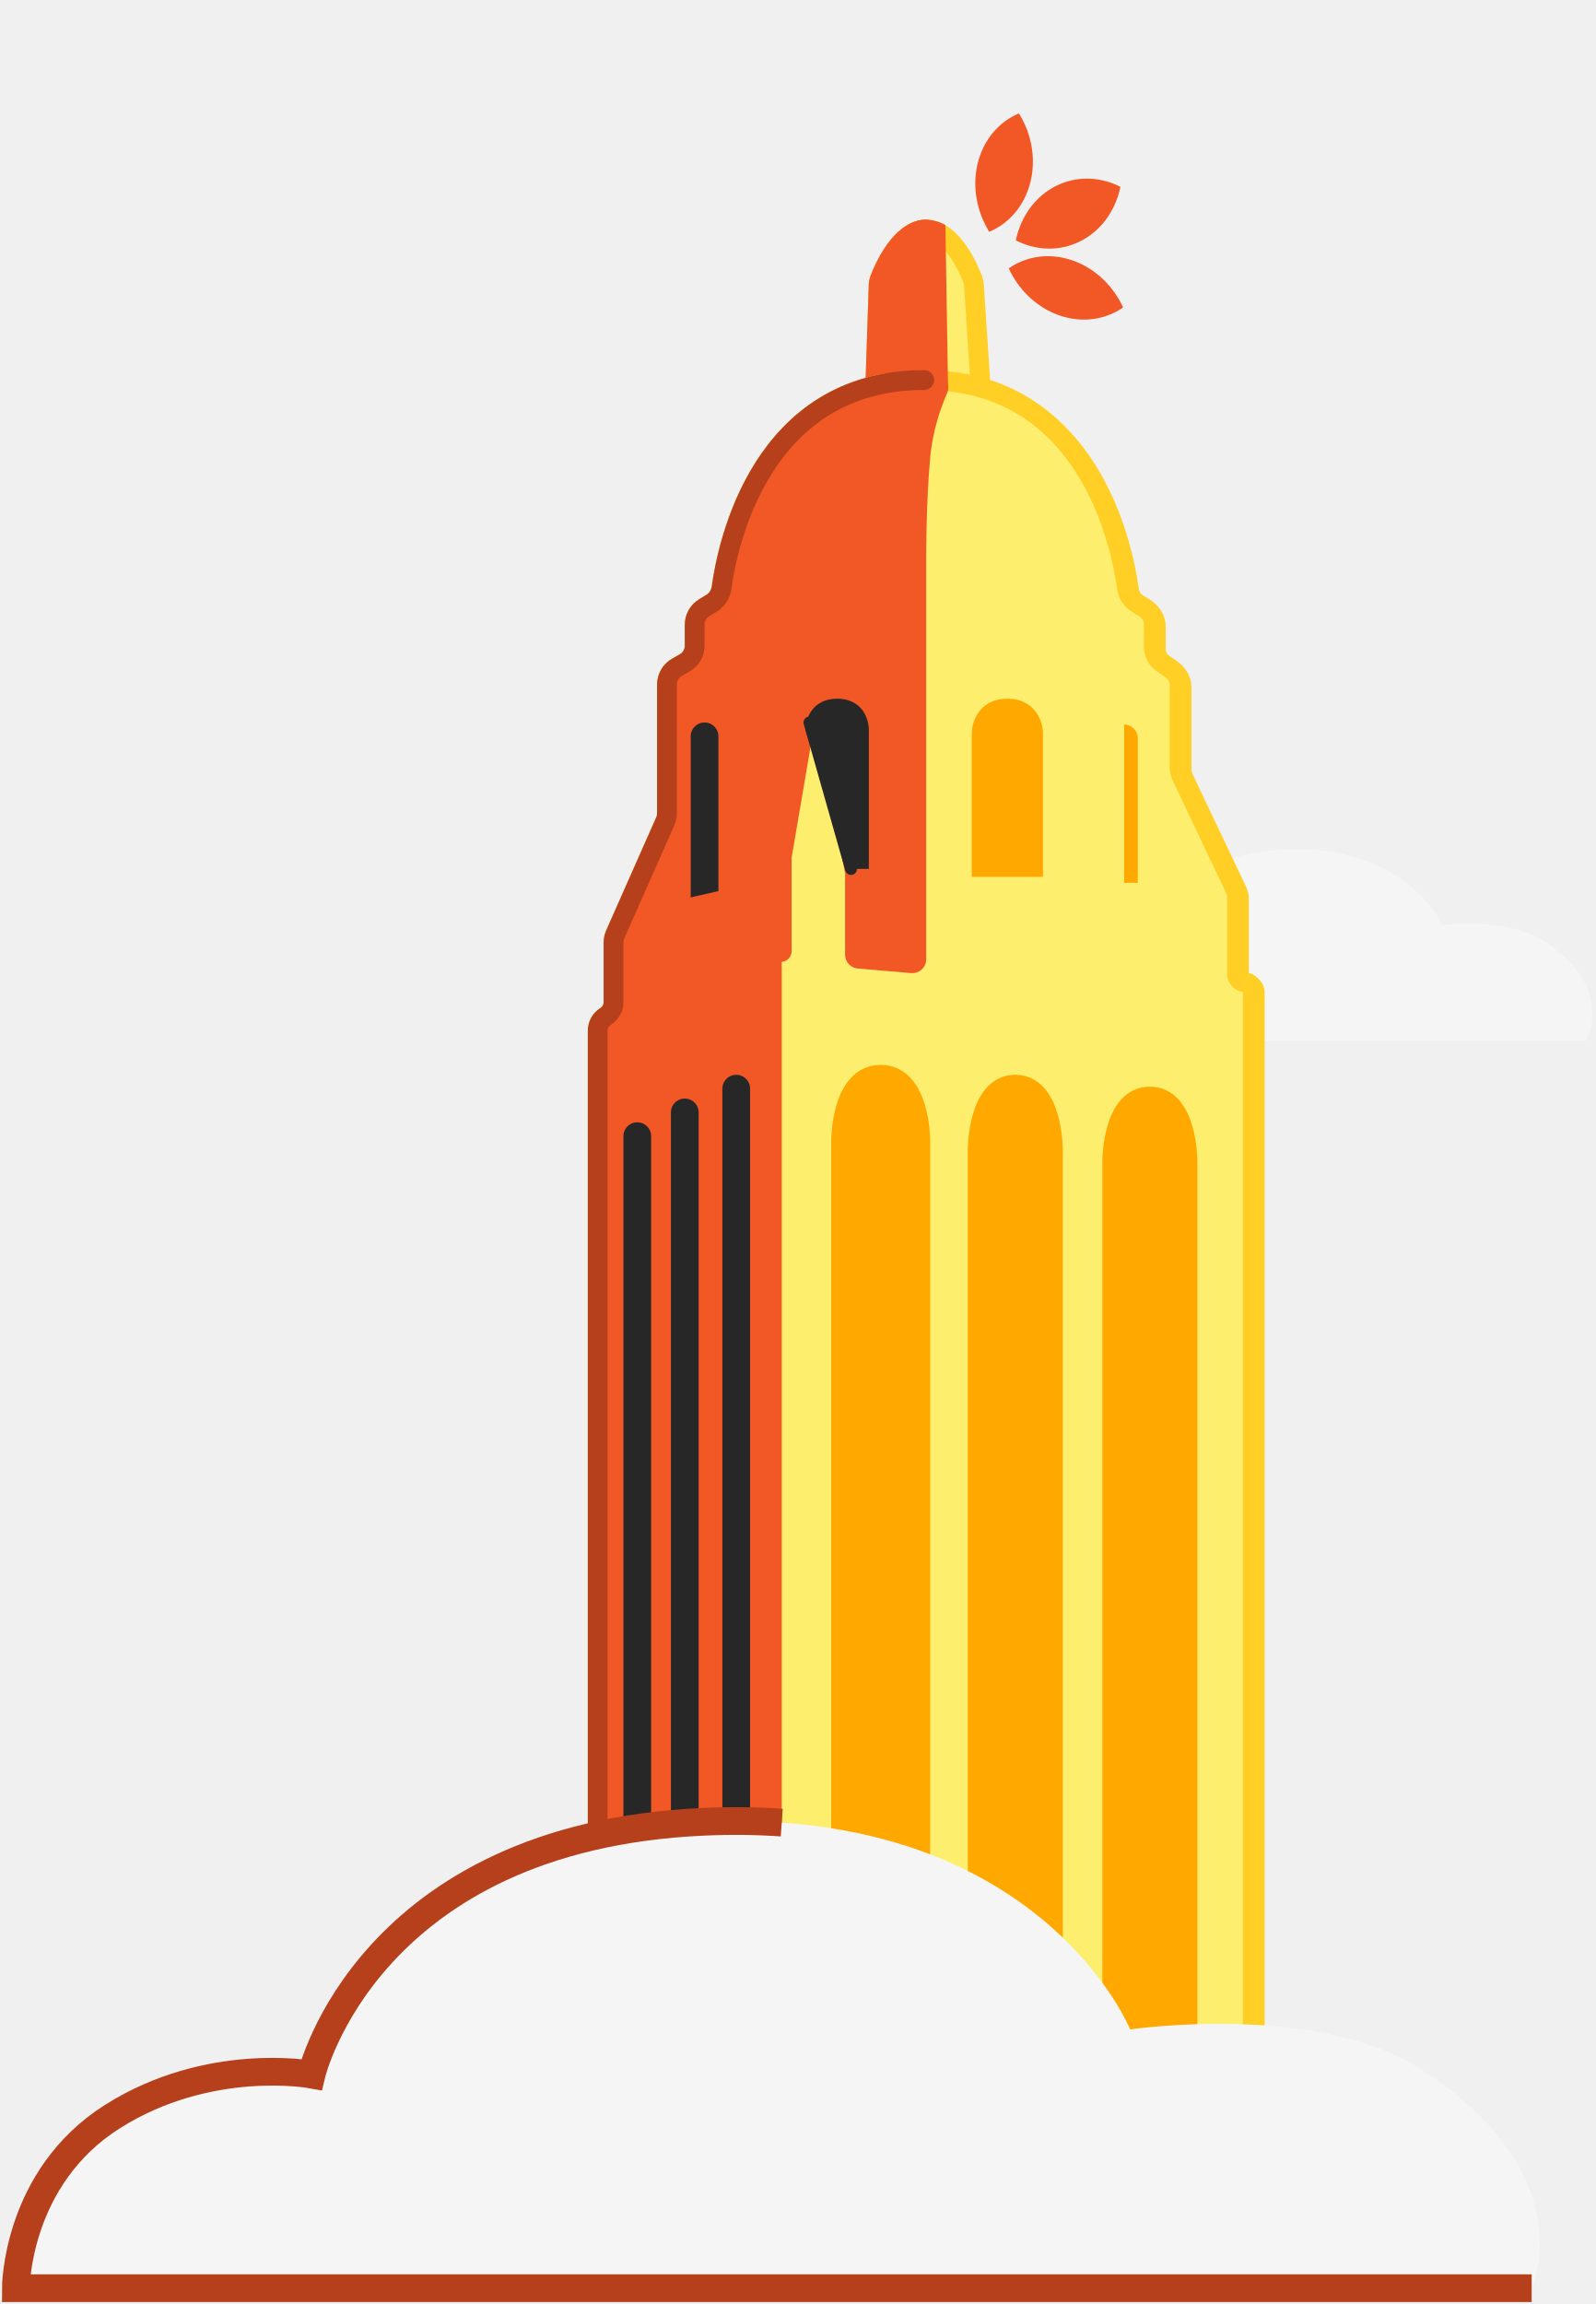
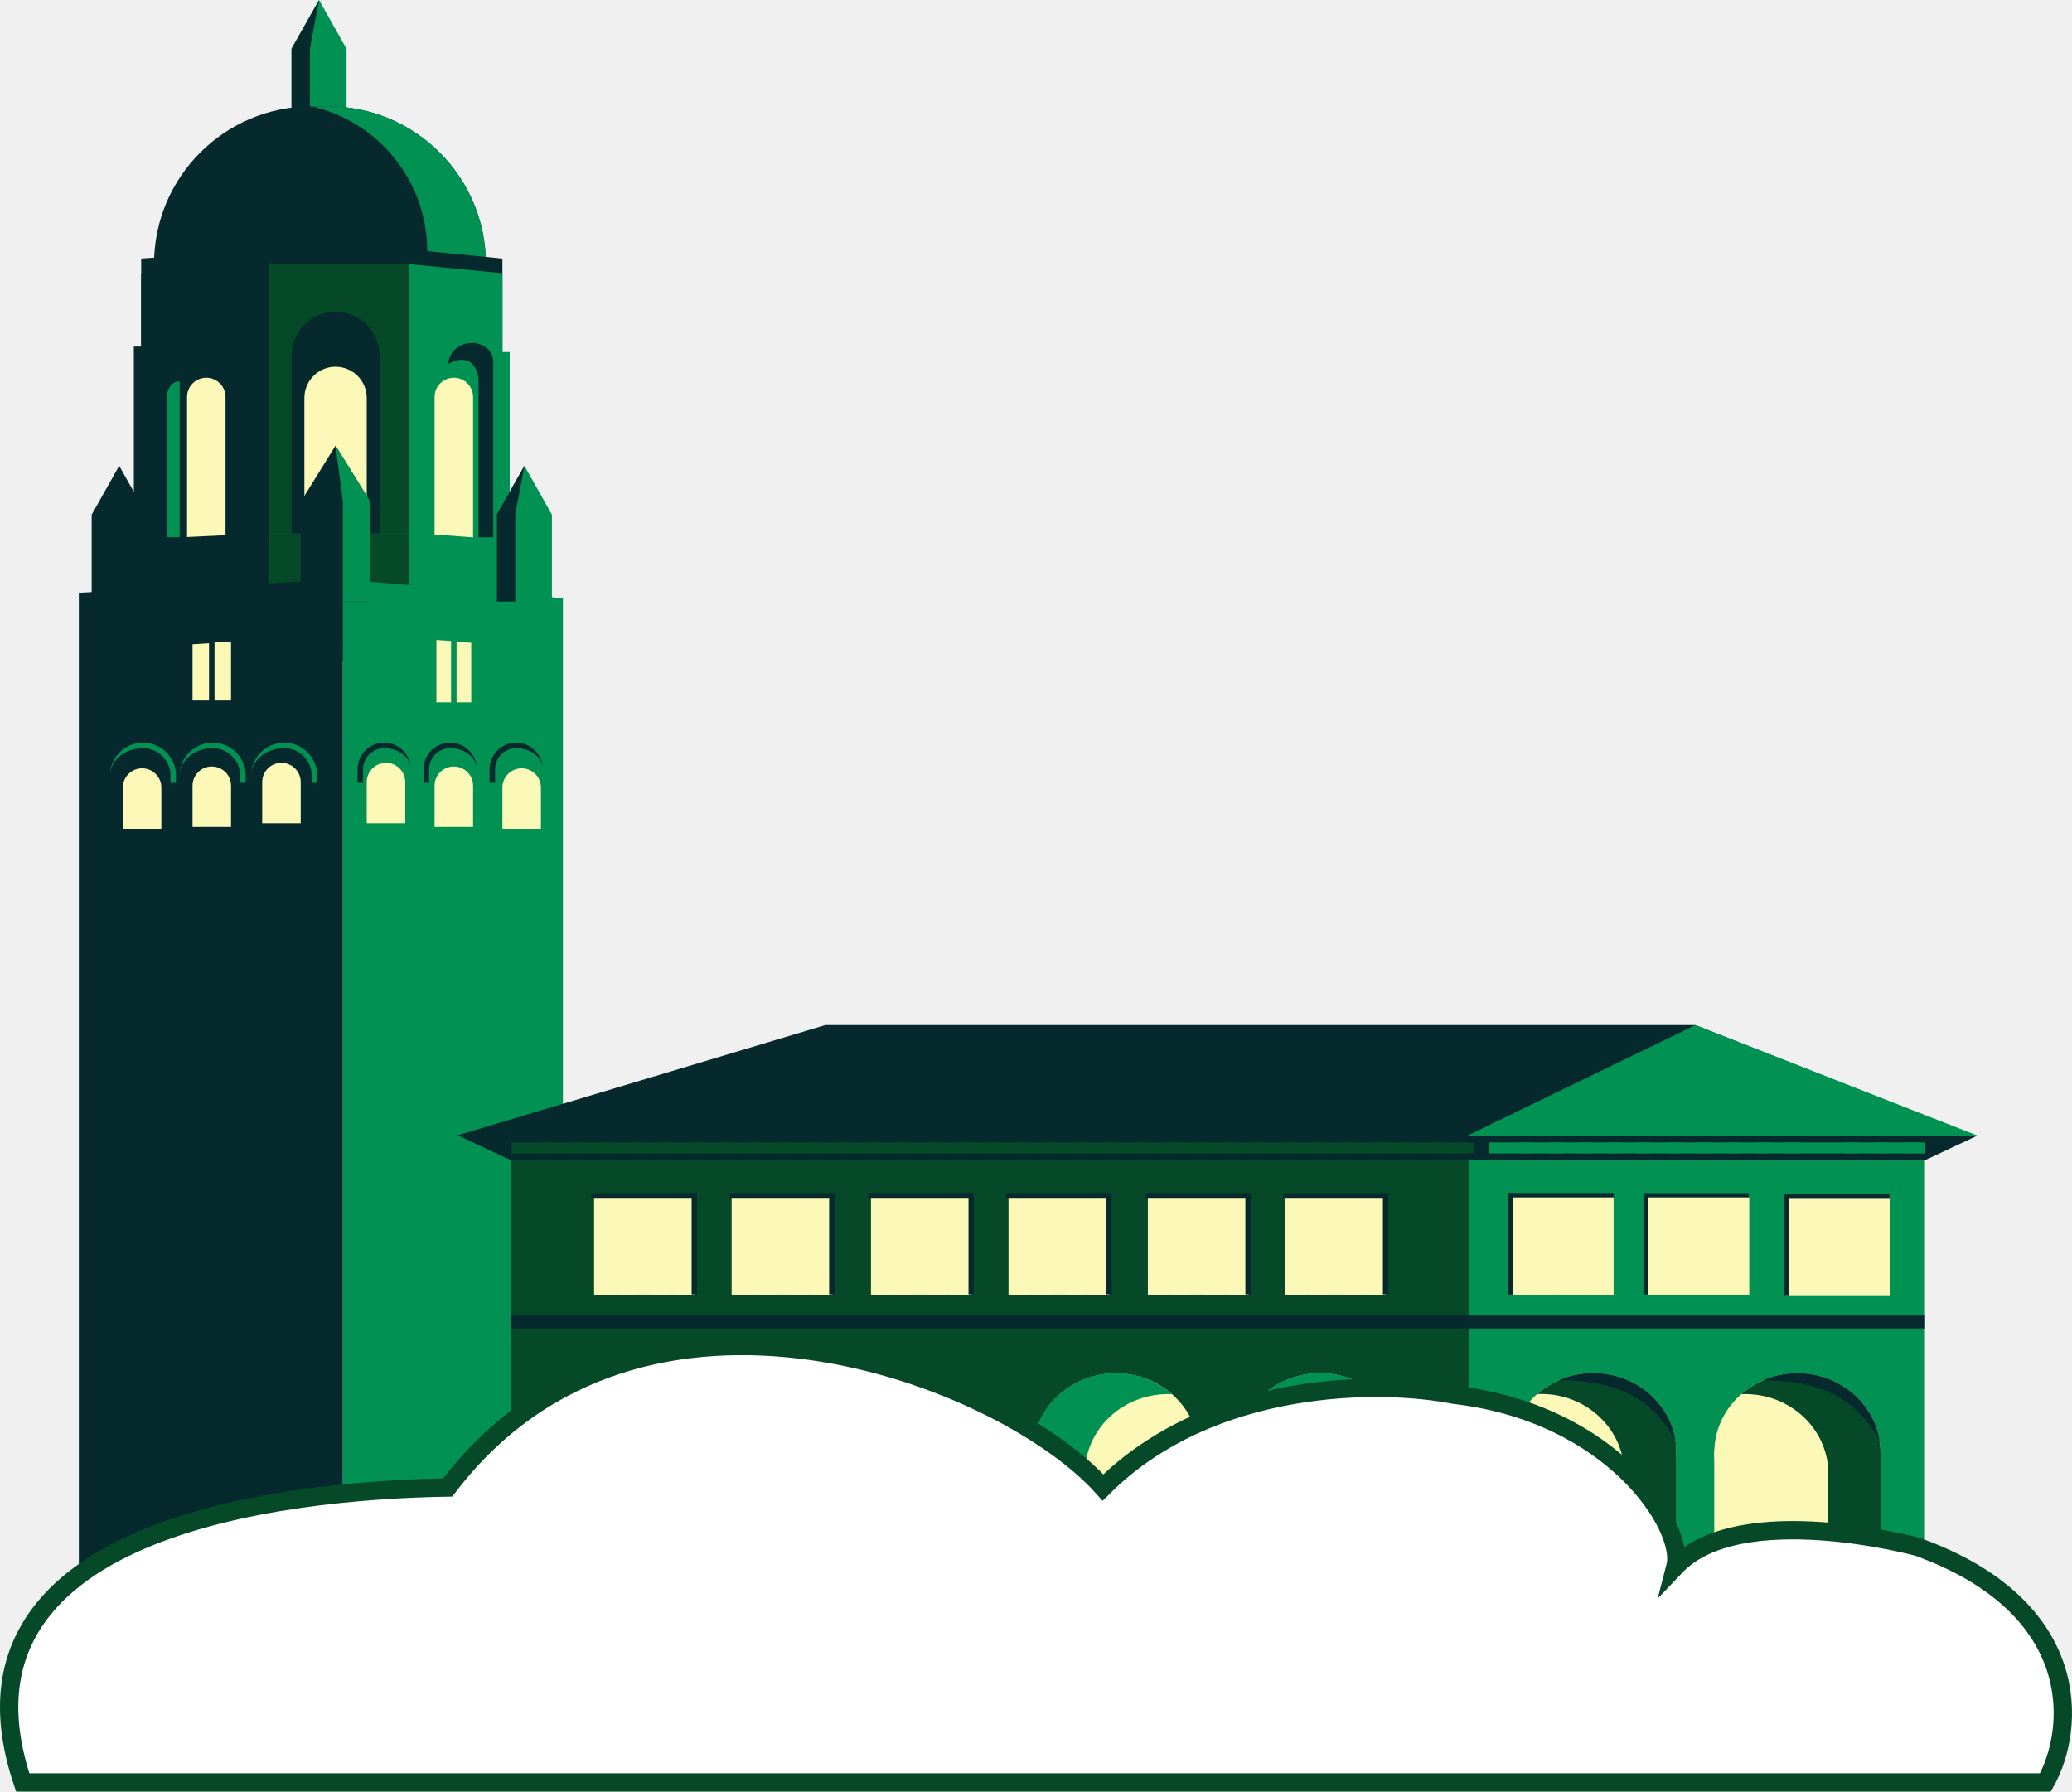
- <svg xmlns="http://www.w3.org/2000/svg" width="403" height="582" viewBox="0 0 403 582" fill="none">
-   <path d="M221.975 71.978L221.171 96.335C221.077 99.159 223.342 101.5 226.168 101.5H242.659C245.55 101.5 247.838 99.055 247.648 96.17L246.043 71.893C246.015 71.457 245.931 71.03 245.775 70.622C244.778 68.016 240.524 58 234 58C227.537 58 223.302 67.829 222.254 70.547C222.077 71.006 221.992 71.486 221.975 71.978Z" fill="#FDEE6E" stroke="#FFCF25" stroke-width="5" stroke-linecap="round" />
-   <path d="M324.751 217.068C294.574 218.465 289.545 240.539 289.545 240.539C289.545 240.539 280.324 238.776 271.662 244.451C263 250.126 263 260.378 263 260.378H399.077C399.077 260.378 403.827 249.76 389.018 239.98C379.691 233.821 363.032 236.348 363.032 236.348C363.032 236.348 354.929 215.671 324.751 217.068Z" fill="#F5F5F5" stroke="#F5F5F5" stroke-width="5" />
-   <path d="M234 96.5C192.652 96.5 184.266 138.175 182.787 148.971C182.569 150.564 181.689 151.999 180.319 152.842L178.38 154.036C176.901 154.946 176 156.558 176 158.294V163.598C176 165.393 175.039 167.049 173.481 167.94L171.519 169.06C169.961 169.951 169 171.607 169 173.402V205.943C169 206.64 168.854 207.329 168.572 207.967L155.928 236.533C155.646 237.171 155.5 237.86 155.5 238.557V253.642C155.5 255.109 154.744 256.472 153.5 257.25C152.256 258.028 151.5 259.391 151.5 260.858V533.745C151.5 536.784 154.189 539.12 157.199 538.695L193.531 533.566C193.843 533.522 194.158 533.508 194.473 533.523L311.756 539.244C314.61 539.383 317 537.107 317 534.25V250.74C317 249.615 316.123 248.685 315 248.618C313.877 248.552 313 247.622 313 246.497V227.128C313 226.385 312.835 225.652 312.516 224.981L298.984 196.519C298.665 195.848 298.5 195.115 298.5 194.372V173.62C298.5 171.979 297.695 170.443 296.346 169.509L294.154 167.991C292.805 167.057 292 165.521 292 163.88V158.294C292 156.558 291.099 154.946 289.62 154.036L287.681 152.842C286.311 151.999 285.431 150.564 285.213 148.971C283.734 138.175 275.348 96.5 234 96.5Z" fill="#E5E5E5" stroke="#FFCF25" stroke-width="5" stroke-linecap="round" />
-   <path d="M237 63V97.5L224.5 96.5L225 71.5C225 71.5 225 68.875 229.5 64C234 59.125 237 63 237 63Z" fill="#F25726" stroke="#F25726" stroke-width="3" />
-   <path d="M221 101.5L221.975 71.978C221.992 71.486 222.077 71.006 222.254 70.547C223.302 67.829 227.537 58 234 58" stroke="#F25726" stroke-width="5" stroke-linecap="round" />
-   <path d="M233.5 96C192.152 96 183.766 137.675 182.287 148.471C182.069 150.064 181.189 151.499 179.819 152.342L177.88 153.536C176.401 154.446 175.5 156.058 175.5 157.794V163.098C175.5 164.893 174.539 166.549 172.981 167.44L171.019 168.56C169.461 169.451 168.5 171.107 168.5 172.902V205.443C168.5 206.14 168.354 206.829 168.072 207.467L155.428 236.033C155.146 236.671 155 237.36 155 238.057V253.142C155 254.609 154.244 255.972 153 256.75C151.756 257.528 151 258.891 151 260.358V533.245C151 536.284 153.689 538.62 156.699 538.195L193.031 533.066C193.343 533.022 193.658 533.008 193.973 533.023L311.256 538.744C314.11 538.883 316.5 536.607 316.5 533.75V250.24C316.5 249.115 315.623 248.185 314.5 248.118C313.377 248.052 312.5 247.122 312.5 245.997V226.628C312.5 225.885 312.335 225.152 312.016 224.481L298.484 196.019C298.165 195.348 298 194.615 298 193.872V173.12C298 171.479 297.195 169.943 295.846 169.009L293.654 167.491C292.305 166.557 291.5 165.021 291.5 163.38V157.794C291.5 156.058 290.599 154.446 289.12 153.536L287.181 152.342C285.811 151.499 284.931 150.064 284.713 148.471C283.234 137.675 274.848 96 233.5 96Z" fill="#FDEE6E" stroke="#FFCF25" stroke-width="5" stroke-linecap="round" />
-   <path d="M216.829 243.157L230.329 244.314C231.497 244.414 232.5 243.493 232.5 242.321V139.5C232.5 139.5 232.5 126.5 233.5 115.5C234.176 108.06 236.454 101.992 237.857 98.844C238.394 97.641 237.744 96.223 236.437 96.059C230.152 95.27 213.5 94.955 200 110.5C185.207 127.535 182.908 145.591 182.56 149.991C182.51 150.629 182.189 151.215 181.663 151.579L176.862 154.904C176.322 155.277 176 155.892 176 156.548V165.339C176 166.057 175.615 166.72 174.992 167.076L170.008 169.924C169.385 170.28 169 170.943 169 171.661V207.071C169 207.354 168.94 207.633 168.824 207.891L155.676 237.108C155.56 237.367 155.5 237.646 155.5 237.929V254.891C155.5 255.581 155.145 256.222 154.56 256.587L152.44 257.912C151.855 258.278 151.5 258.919 151.5 259.608V484.813C151.5 486.288 153.042 487.255 154.37 486.613L194.87 467.046C195.561 466.712 196 466.013 196 465.245V242.75C196 242.06 196.56 241.5 197.25 241.5C197.94 241.5 198.5 240.94 198.5 240.25V216.669C198.5 216.557 198.51 216.444 198.528 216.333L204.122 183.516C204.497 181.316 207.648 181.29 208.059 183.484L214.966 220.317C214.989 220.439 215 220.562 215 220.686V241.164C215 242.202 215.795 243.068 216.829 243.157Z" fill="#F25726" stroke="#F25726" stroke-width="3" />
-   <path d="M218 218V184.222C218 184.222 218 178 211.5 178C205 178 205 184.222 205 184.222L216 218H218Z" fill="#272727" stroke="#272727" stroke-width="3" stroke-linecap="round" />
-   <path d="M237.357 57.771L238 97L225 96.25L225.494 71.264C225.494 71.264 225.494 63.268 228.954 59.27C232.414 55.273 237.357 57.771 237.357 57.771Z" fill="#F25726" stroke="#F25726" stroke-width="3" />
-   <path d="M233.5 96C192.152 96 183.766 137.675 182.287 148.471C182.069 150.064 181.189 151.499 179.819 152.342L177.88 153.536C176.401 154.446 175.5 156.058 175.5 157.794V163.098C175.5 164.893 174.539 166.549 172.981 167.44L171.019 168.56C169.461 169.451 168.5 171.107 168.5 172.902V205.443C168.5 206.14 168.354 206.829 168.072 207.467L155.428 236.033C155.146 236.671 155 237.36 155 238.057V253.142C155 254.609 154.244 255.972 153 256.75V256.75C151.756 257.528 151 258.891 151 260.358V539" stroke="#B5401B" stroke-width="5" stroke-linecap="round" />
-   <path d="M212.5 288V539H232.5V288C232.5 288 232.5 271.5 222.5 271.5C212.5 271.5 212.5 288 212.5 288Z" fill="#FFA800" stroke="#FFA800" stroke-width="5" stroke-linecap="round" />
-   <path d="M248 185.222V219H261V185.222C261 185.222 261 179 254.5 179C248 179 248 185.222 248 185.222Z" fill="#FFA800" stroke="#FFA800" stroke-width="5" stroke-linecap="round" />
-   <path d="M204.5 182.5L215 219.5" stroke="#272727" stroke-width="3" stroke-linecap="round" />
-   <path d="M247 290.407V540H266V290.407C266 290.407 266 274 256.5 274C247 274 247 290.407 247 290.407Z" fill="#FFA800" stroke="#FFA800" stroke-width="5" stroke-linecap="round" />
-   <path d="M281 293.222V540H300V293.222C300 293.222 300 277 290.5 277C281 277 281 293.222 281 293.222Z" fill="#FFA800" stroke="#FFA800" stroke-width="5" stroke-linecap="round" />
-   <path d="M186 275V539" stroke="#272727" stroke-width="7" stroke-linecap="round" />
-   <path d="M173 281V540" stroke="#272727" stroke-width="7" stroke-linecap="round" />
-   <path d="M161 287V540" stroke="#272727" stroke-width="7" stroke-linecap="round" />
-   <path d="M177.786 460.184C92.859 463.985 78.704 524.033 78.704 524.033C78.704 524.033 52.754 519.236 28.377 534.674C4 550.112 4 578 4 578H386.958C386.958 578 400.326 549.116 358.649 522.513C332.402 505.758 285.518 512.631 285.518 512.631C285.518 512.631 262.713 456.384 177.786 460.184Z" fill="#F5F5F5" />
-   <path d="M386.958 578H4C4 578 4 550.112 28.377 534.674C52.754 519.236 78.704 524.033 78.704 524.033C78.704 524.033 92.859 463.985 177.786 460.184C184.77 459.872 191.334 459.965 197.5 460.4" stroke="#B5401B" stroke-width="7" />
-   <mask id="mask0_714_326" style="mask-type:alpha" maskUnits="userSpaceOnUse" x="244" y="19" width="40" height="44">
-     <ellipse rx="20.925" ry="20.243" transform="matrix(0.313132 -0.94971 -0.910702 -0.413064 263.987 41.234)" fill="#C4C4C4" />
-   </mask>
-   <g mask="url(#mask0_714_326)">
-     <ellipse rx="20.925" ry="20.243" transform="matrix(0.313132 -0.94971 -0.910702 -0.413064 275.711 66.6855)" fill="#F25726" />
-   </g>
-   <mask id="mask1_714_326" style="mask-type:alpha" maskUnits="userSpaceOnUse" x="252" y="39" width="40" height="42">
-     <ellipse rx="19.046" ry="21.213" transform="matrix(0.889249 -0.457424 -0.453635 -0.891187 272.192 59.9153)" fill="#C4C4C4" />
-   </mask>
-   <g mask="url(#mask1_714_326)">
-     <ellipse rx="19.046" ry="21.213" transform="matrix(0.889188 -0.457544 -0.453539 -0.891237 266.399 85.5371)" fill="#F25726" />
-   </g>
-   <mask id="mask2_714_326" style="mask-type:alpha" maskUnits="userSpaceOnUse" x="221" y="18" width="40" height="42">
-     <ellipse rx="21.214" ry="19.045" transform="matrix(-0.434696 -0.900577 -0.900822 0.434189 241.467 39.1017)" fill="#C4C4C4" />
-   </mask>
-   <g mask="url(#mask2_714_326)">
-     <ellipse rx="21.214" ry="19.045" transform="matrix(-0.434696 -0.900577 -0.900822 0.434189 265.878 48.0909)" fill="#F25726" />
-   </g>
-   <mask id="mask3_714_326" style="mask-type:alpha" maskUnits="userSpaceOnUse" x="163" y="179" width="29" height="48">
-     <rect x="163.282" y="183.036" width="18.172" height="45.046" transform="rotate(-12.8339 163.282 183.036)" fill="#C4C4C4" />
-   </mask>
-   <g mask="url(#mask3_714_326)">
-     <path d="M178 186L178 233" stroke="#272727" stroke-width="7" stroke-linecap="round" />
-   </g>
-   <mask id="mask4_714_326" style="mask-type:alpha" maskUnits="userSpaceOnUse" x="284" y="181" width="6" height="42">
-     <rect x="284" y="181" width="6" height="42" fill="#C4C4C4" />
-   </mask>
-   <g mask="url(#mask4_714_326)">
-     <path d="M283.942 186.5L283.942 233.544" stroke="#FFA800" stroke-width="7" stroke-linecap="round" />
-   </g>
+ <svg xmlns="http://www.w3.org/2000/svg" width="1130" height="977" viewBox="0 0 1130 977" fill="none">
+   <path d="M159 26.68L174 0L189 26.68V74H159V26.68Z" fill="#019153" />
+   <path d="M159 26.5V74H169V26.5L174 0L159 26.5Z" fill="#06292E" />
+   <path d="M84 144C84 96.504 122.504 58 170 58H179C226.496 58 265 96.504 265 144H84Z" fill="#06292E" />
+   <path fill-rule="evenodd" clip-rule="evenodd" d="M83.983 142C83.968 142.665 83.96 143.332 83.96 144H264.96C264.96 96.504 226.456 58 178.96 58H169.968C206.056 66.174 233 98.44 233 137V142H83.983Z" fill="#019153" />
+   <path d="M77 149L147 144V341H77V149Z" fill="#06292E" />
+   <path d="M77 141L147 136V333H77V141Z" fill="#06292E" />
+   <path d="M274 141L223 136V333H274V141Z" fill="#06292E" />
+   <rect x="147" y="136" width="76" height="197" fill="#06292E" />
+   <path d="M274 149L223 144V341H274V149Z" fill="#019153" />
+   <rect x="147" y="144" width="76" height="197" fill="#064928" />
+   <path d="M159 194C159 180.745 169.745 170 183 170C196.255 170 207 180.745 207 194V360H159V194Z" fill="#06292E" />
+   <path d="M98 191.5C98 183.492 104.492 177 112.5 177C120.508 177 127 183.492 127 191.5V360H98V191.5Z" fill="#06292E" />
+   <path d="M166 217C166 207.611 173.611 200 183 200C192.389 200 200 207.611 200 217V320H166V217Z" fill="#FCF8B8" />
+   <path d="M102 216.5C102 210.701 106.701 206 112.5 206C118.299 206 123 210.701 123 216.5V321H102V216.5Z" fill="#FCF8B8" />
+   <path d="M258 216.5C258 210.701 253.299 206 247.5 206C241.701 206 237 210.701 237 216.5V321H258V216.5Z" fill="#FCF8B8" />
+   <rect x="147" y="291" width="76" height="59" fill="#019153" />
+   <rect x="147" y="291" width="76" height="59" fill="#064928" />
+   <path d="M43 323.215L187 316V966H43V323.215Z" fill="#06292E" />
+   <path d="M70 294.366L141 291V327H70V294.366Z" fill="#06292E" />
+   <path d="M117 350.355L126 350V382H117V350.355Z" fill="#FCF8B8" />
+   <path d="M105 351.344L114 350.753V382H105V351.344Z" fill="#FCF8B8" />
+   <path d="M105 428.5C105 422.701 109.701 418 115.5 418C121.299 418 126 422.701 126 428.5V451H105V428.5Z" fill="#FCF8B8" />
+   <path d="M187 316L307 326.216V966H187V316Z" fill="#019153" />
+   <path d="M238 349L246 349.534V383H238V349Z" fill="#FCF8B8" />
+   <path d="M249 350L257 350.519V383H249V350Z" fill="#FCF8B8" />
+   <path d="M50 280.68L65 254L80 280.68V328H50V280.68Z" fill="#06292E" />
+   <path d="M271 280.68L286 254L301 280.68V328H271V280.68Z" fill="#019153" />
+   <path d="M164 273.646L183 243L202 273.646V328H164V273.646Z" fill="#06292E" />
+   <path d="M187 273.663V328H202V273.663L183 243L187 273.663Z" fill="#019153" />
+   <rect x="73" y="189" width="8" height="102" fill="#06292E" />
+   <rect x="270" y="192" width="8" height="102" fill="#019153" />
+   <path d="M231 291L270 294V338H231V291Z" fill="#019153" />
+   <path d="M98 208.074V293H91V215.612C91.875 209.581 95.667 207.571 98 208.074Z" fill="#019153" />
+   <path d="M269 196.492C268 188.972 261 187 258 187C247.5 187 244.5 195 244.5 198.5C249 195.5 254.237 195.803 256.5 197.5C258.5 199 260.2 201.6 261 206V293H269V196.492Z" fill="#06292E" />
+   <mask id="path-35-inside-1_383_952" fill="white">
+     <path d="M60 423C60 413.059 68.059 405 78 405C87.941 405 96 413.059 96 423V427H60V423Z" />
+   </mask>
+   <path d="M60 421.5C60 410.73 68.73 402 79.5 402C90.27 402 99 410.73 99 421.5L93 423C93 414.716 86.284 408 78 408C68.059 408 60 414.716 60 423V421.5ZM96 427H60H96ZM60 427V405V427ZM79.5 402C90.27 402 99 410.73 99 421.5V427H93V423C93 414.716 86.284 408 78 408L79.5 402Z" fill="#019153" mask="url(#path-35-inside-1_383_952)" />
+   <mask id="path-37-inside-2_383_952" fill="white">
+     <path d="M224 419.5C224 411.492 217.508 405 209.5 405C201.492 405 195 411.492 195 419.5V427H224V419.5Z" />
+   </mask>
+   <path d="M224 418C224 409.163 216.837 402 208 402C199.163 402 192 409.163 192 418L198 419.5C198 413.149 203.149 408 209.5 408C217.508 408 224 413.149 224 419.5V418ZM195 427H224H195ZM224 427V405V427ZM208 402C199.163 402 192 409.163 192 418V427H198V419.5C198 413.149 203.149 408 209.5 408L208 402Z" fill="#06292E" mask="url(#path-37-inside-2_383_952)" />
+   <mask id="path-39-inside-3_383_952" fill="white">
+     <path d="M260 419.5C260 411.492 253.508 405 245.5 405C237.492 405 231 411.492 231 419.5V427H260V419.5Z" />
+   </mask>
+   <path d="M260 418C260 409.163 252.837 402 244 402C235.163 402 228 409.163 228 418L234 419.5C234 413.149 239.149 408 245.5 408C253.508 408 260 413.149 260 419.5V418ZM231 427H260H231ZM260 427V405V427ZM244 402C235.163 402 228 409.163 228 418V427H234V419.5C234 413.149 239.149 408 245.5 408L244 402Z" fill="#06292E" mask="url(#path-39-inside-3_383_952)" />
+   <mask id="path-41-inside-4_383_952" fill="white">
+     <path d="M296 419.5C296 411.492 289.508 405 281.5 405C273.492 405 267 411.492 267 419.5V427H296V419.5Z" />
+   </mask>
+   <path d="M296 418C296 409.163 288.837 402 280 402C271.163 402 264 409.163 264 418L270 419.5C270 413.149 275.149 408 281.5 408C289.508 408 296 413.149 296 419.5V418ZM267 427H296H267ZM296 427V405V427ZM280 402C271.163 402 264 409.163 264 418V427H270V419.5C270 413.149 275.149 408 281.5 408L280 402Z" fill="#06292E" mask="url(#path-41-inside-4_383_952)" />
+   <mask id="path-43-inside-5_383_952" fill="white">
+     <path d="M98 423C98 413.059 106.059 405 116 405C125.941 405 134 413.059 134 423V427H98V423Z" />
+   </mask>
+   <path d="M98 421.5C98 410.73 106.73 402 117.5 402C128.27 402 137 410.73 137 421.5L131 423C131 414.716 124.284 408 116 408C106.059 408 98 414.716 98 423V421.5ZM134 427H98H134ZM98 427V405V427ZM117.5 402C128.27 402 137 410.73 137 421.5V427H131V423C131 414.716 124.284 408 116 408L117.5 402Z" fill="#019153" mask="url(#path-43-inside-5_383_952)" />
+   <mask id="path-45-inside-6_383_952" fill="white">
+     <path d="M137 423C137 413.059 145.059 405 155 405C164.941 405 173 413.059 173 423V427H137V423Z" />
+   </mask>
+   <path d="M137 421.5C137 410.73 145.73 402 156.5 402C167.27 402 176 410.73 176 421.5L170 423C170 414.716 163.284 408 155 408C145.059 408 137 414.716 137 423V421.5ZM173 427H137H173ZM137 427V405V427ZM156.5 402C167.27 402 176 410.73 176 421.5V427H170V423C170 414.716 163.284 408 155 408L156.5 402Z" fill="#019153" mask="url(#path-45-inside-6_383_952)" />
+   <path d="M271 280.5V328H281V280.5L286 254L271 280.5Z" fill="#06292E" />
+   <rect x="801.125" y="632.708" width="248.681" height="220.067" fill="#019153" />
+   <rect x="973.737" y="651" width="56.72" height="2.566" fill="#06292E" />
+   <rect x="973" y="651" width="2.947" height="55.177" fill="#06292E" />
+   <rect x="975.712" y="653.327" width="55" height="53" fill="#FCF8B8" />
+   <rect x="278.626" y="632.708" width="522.499" height="220.067" fill="#064928" />
+   <rect x="825.618" y="667.996" width="9.576" height="37.854" fill="#FCF8B8" />
+   <rect x="825.618" y="653.239" width="9.576" height="8.982" fill="#FCF8B8" />
+   <rect x="837.404" y="653.239" width="9.576" height="8.982" fill="#FCF8B8" />
+   <rect x="837.404" y="667.996" width="9.576" height="37.854" fill="#FCF8B8" />
+   <rect x="855.82" y="667.996" width="9.576" height="37.854" fill="#FCF8B8" />
+   <rect x="855.82" y="653.239" width="9.576" height="8.982" fill="#FCF8B8" />
+   <rect x="867.606" y="653.239" width="9.576" height="8.982" fill="#FCF8B8" />
+   <rect x="867.606" y="667.996" width="9.576" height="37.854" fill="#FCF8B8" />
+   <rect x="823.408" y="650.673" width="56.72" height="2.566" fill="#06292E" />
+   <rect x="822.671" y="650.673" width="2.947" height="55.177" fill="#06292E" />
+   <rect x="823.025" y="650.673" width="56.72" height="2.566" fill="#06292E" />
+   <rect x="822.288" y="650.673" width="2.947" height="55.177" fill="#06292E" />
+   <rect x="825" y="653" width="55" height="53" fill="#FCF8B8" />
+   <rect x="897.025" y="650.673" width="56.72" height="2.566" fill="#06292E" />
+   <rect x="896.288" y="650.673" width="2.947" height="55.177" fill="#06292E" />
+   <rect x="899" y="653" width="55" height="53" fill="#FCF8B8" />
+   <rect width="9.576" height="37.854" transform="matrix(-1 0 0 1 754.188 667.996)" fill="#FCF8B8" />
+   <rect width="9.576" height="8.982" transform="matrix(-1 0 0 1 754.188 653.239)" fill="#FCF8B8" />
+   <rect width="9.576" height="8.982" transform="matrix(-1 0 0 1 742.402 653.239)" fill="#FCF8B8" />
+   <rect width="9.576" height="37.854" transform="matrix(-1 0 0 1 742.402 667.996)" fill="#FCF8B8" />
+   <rect width="9.576" height="37.854" transform="matrix(-1 0 0 1 723.987 667.996)" fill="#FCF8B8" />
+   <rect width="9.576" height="8.982" transform="matrix(-1 0 0 1 723.987 653.239)" fill="#FCF8B8" />
+   <rect width="9.576" height="8.982" transform="matrix(-1 0 0 1 712.201 653.239)" fill="#FCF8B8" />
+   <rect width="9.576" height="37.854" transform="matrix(-1 0 0 1 712.201 667.996)" fill="#FCF8B8" />
+   <rect x="701" y="653" width="55" height="53" fill="#FCF8B8" />
+   <rect width="56.72" height="2.566" transform="matrix(-1 0 0 1 756.398 650.673)" fill="#06292E" />
+   <rect width="2.947" height="55.177" transform="matrix(-1 0 0 1 757.135 650.673)" fill="#06292E" />
+   <rect width="9.576" height="37.854" transform="matrix(-1 0 0 1 678.776 667.996)" fill="#FCF8B8" />
+   <rect width="9.576" height="8.982" transform="matrix(-1 0 0 1 678.776 653.239)" fill="#FCF8B8" />
+   <rect width="9.576" height="8.982" transform="matrix(-1 0 0 1 666.99 653.239)" fill="#FCF8B8" />
+   <rect width="9.576" height="37.854" transform="matrix(-1 0 0 1 666.99 667.996)" fill="#FCF8B8" />
+   <rect width="9.576" height="37.854" transform="matrix(-1 0 0 1 648.574 667.996)" fill="#FCF8B8" />
+   <rect width="9.576" height="8.982" transform="matrix(-1 0 0 1 648.574 653.239)" fill="#FCF8B8" />
+   <rect width="9.576" height="8.982" transform="matrix(-1 0 0 1 636.788 653.239)" fill="#FCF8B8" />
+   <rect width="9.576" height="37.854" transform="matrix(-1 0 0 1 636.788 667.996)" fill="#FCF8B8" />
+   <rect width="56.72" height="2.566" transform="matrix(-1 0 0 1 680.986 650.673)" fill="#06292E" />
+   <rect width="2.947" height="55.177" transform="matrix(-1 0 0 1 681.723 650.673)" fill="#06292E" />
+   <rect width="9.576" height="37.854" transform="matrix(-1 0 0 1 679.188 667.996)" fill="#FCF8B8" />
+   <rect width="9.576" height="8.982" transform="matrix(-1 0 0 1 679.188 653.239)" fill="#FCF8B8" />
+   <rect width="9.576" height="8.982" transform="matrix(-1 0 0 1 667.402 653.239)" fill="#FCF8B8" />
+   <rect width="9.576" height="37.854" transform="matrix(-1 0 0 1 667.402 667.996)" fill="#FCF8B8" />
+   <rect width="9.576" height="37.854" transform="matrix(-1 0 0 1 648.987 667.996)" fill="#FCF8B8" />
+   <rect width="9.576" height="8.982" transform="matrix(-1 0 0 1 648.987 653.239)" fill="#FCF8B8" />
+   <rect width="9.576" height="8.982" transform="matrix(-1 0 0 1 637.201 653.239)" fill="#FCF8B8" />
+   <rect width="9.576" height="37.854" transform="matrix(-1 0 0 1 637.201 667.996)" fill="#FCF8B8" />
+   <rect x="626" y="653" width="55" height="53" fill="#FCF8B8" />
+   <rect width="56.72" height="2.566" transform="matrix(-1 0 0 1 681.398 650.673)" fill="#06292E" />
+   <rect width="2.947" height="55.177" transform="matrix(-1 0 0 1 682.135 650.673)" fill="#06292E" />
+   <rect width="9.576" height="37.854" transform="matrix(-1 0 0 1 603.364 667.996)" fill="#FCF8B8" />
+   <rect width="9.576" height="8.982" transform="matrix(-1 0 0 1 603.364 653.239)" fill="#FCF8B8" />
+   <rect width="9.576" height="8.982" transform="matrix(-1 0 0 1 591.578 653.239)" fill="#FCF8B8" />
+   <rect width="9.576" height="37.854" transform="matrix(-1 0 0 1 591.578 667.996)" fill="#FCF8B8" />
+   <rect width="9.576" height="37.854" transform="matrix(-1 0 0 1 573.162 667.996)" fill="#FCF8B8" />
+   <rect width="9.576" height="8.982" transform="matrix(-1 0 0 1 573.162 653.239)" fill="#FCF8B8" />
+   <rect width="9.576" height="8.982" transform="matrix(-1 0 0 1 561.376 653.239)" fill="#FCF8B8" />
+   <rect width="9.576" height="37.854" transform="matrix(-1 0 0 1 561.376 667.996)" fill="#FCF8B8" />
+   <rect width="56.72" height="2.566" transform="matrix(-1 0 0 1 605.574 650.673)" fill="#06292E" />
+   <rect width="2.947" height="55.177" transform="matrix(-1 0 0 1 606.31 650.673)" fill="#06292E" />
+   <rect width="9.576" height="37.854" transform="matrix(-1 0 0 1 603.188 667.996)" fill="#FCF8B8" />
+   <rect width="9.576" height="8.982" transform="matrix(-1 0 0 1 603.188 653.239)" fill="#FCF8B8" />
+   <rect width="9.576" height="8.982" transform="matrix(-1 0 0 1 591.402 653.239)" fill="#FCF8B8" />
+   <rect width="9.576" height="37.854" transform="matrix(-1 0 0 1 591.402 667.996)" fill="#FCF8B8" />
+   <rect width="9.576" height="37.854" transform="matrix(-1 0 0 1 572.987 667.996)" fill="#FCF8B8" />
+   <rect width="9.576" height="8.982" transform="matrix(-1 0 0 1 572.987 653.239)" fill="#FCF8B8" />
+   <rect width="9.576" height="8.982" transform="matrix(-1 0 0 1 561.201 653.239)" fill="#FCF8B8" />
+   <rect width="9.576" height="37.854" transform="matrix(-1 0 0 1 561.201 667.996)" fill="#FCF8B8" />
+   <rect x="550" y="653" width="55" height="53" fill="#FCF8B8" />
+   <rect width="56.72" height="2.566" transform="matrix(-1 0 0 1 605.398 650.673)" fill="#06292E" />
+   <rect width="2.947" height="55.177" transform="matrix(-1 0 0 1 606.135 650.673)" fill="#06292E" />
+   <rect width="9.576" height="37.854" transform="matrix(-1 0 0 1 527.952 667.996)" fill="#FCF8B8" />
+   <rect width="9.576" height="8.982" transform="matrix(-1 0 0 1 527.952 653.239)" fill="#FCF8B8" />
+   <rect width="9.576" height="8.982" transform="matrix(-1 0 0 1 516.166 653.239)" fill="#FCF8B8" />
+   <rect width="9.576" height="37.854" transform="matrix(-1 0 0 1 516.166 667.996)" fill="#FCF8B8" />
+   <rect width="9.576" height="37.854" transform="matrix(-1 0 0 1 497.75 667.996)" fill="#FCF8B8" />
+   <rect width="9.576" height="8.982" transform="matrix(-1 0 0 1 497.75 653.239)" fill="#FCF8B8" />
+   <rect width="9.576" height="8.982" transform="matrix(-1 0 0 1 485.963 653.239)" fill="#FCF8B8" />
+   <rect width="9.576" height="37.854" transform="matrix(-1 0 0 1 485.963 667.996)" fill="#FCF8B8" />
+   <rect width="56.72" height="2.566" transform="matrix(-1 0 0 1 530.161 650.673)" fill="#06292E" />
+   <rect width="2.947" height="55.177" transform="matrix(-1 0 0 1 530.898 650.673)" fill="#06292E" />
+   <rect width="9.576" height="37.854" transform="matrix(-1 0 0 1 528.188 667.996)" fill="#FCF8B8" />
+   <rect width="9.576" height="8.982" transform="matrix(-1 0 0 1 528.188 653.239)" fill="#FCF8B8" />
+   <rect width="9.576" height="8.982" transform="matrix(-1 0 0 1 516.402 653.239)" fill="#FCF8B8" />
+   <rect width="9.576" height="37.854" transform="matrix(-1 0 0 1 516.402 667.996)" fill="#FCF8B8" />
+   <rect width="9.576" height="37.854" transform="matrix(-1 0 0 1 497.987 667.996)" fill="#FCF8B8" />
+   <rect width="9.576" height="8.982" transform="matrix(-1 0 0 1 497.987 653.239)" fill="#FCF8B8" />
+   <rect width="9.576" height="8.982" transform="matrix(-1 0 0 1 486.201 653.239)" fill="#FCF8B8" />
+   <rect width="9.576" height="37.854" transform="matrix(-1 0 0 1 486.201 667.996)" fill="#FCF8B8" />
+   <rect x="475" y="653" width="55" height="53" fill="#FCF8B8" />
+   <rect width="56.72" height="2.566" transform="matrix(-1 0 0 1 530.398 650.673)" fill="#06292E" />
+   <rect width="2.947" height="55.177" transform="matrix(-1 0 0 1 531.135 650.673)" fill="#06292E" />
+   <rect width="9.576" height="37.854" transform="matrix(-1 0 0 1 452.54 667.996)" fill="#FCF8B8" />
+   <rect width="9.576" height="8.982" transform="matrix(-1 0 0 1 452.54 653.239)" fill="#FCF8B8" />
+   <rect width="9.576" height="8.982" transform="matrix(-1 0 0 1 440.753 653.239)" fill="#FCF8B8" />
+   <rect width="9.576" height="37.854" transform="matrix(-1 0 0 1 440.753 667.996)" fill="#FCF8B8" />
+   <rect width="9.576" height="37.854" transform="matrix(-1 0 0 1 422.337 667.996)" fill="#FCF8B8" />
+   <rect width="9.576" height="8.982" transform="matrix(-1 0 0 1 422.337 653.239)" fill="#FCF8B8" />
+   <rect width="9.576" height="8.982" transform="matrix(-1 0 0 1 410.552 653.239)" fill="#FCF8B8" />
+   <rect width="9.576" height="37.854" transform="matrix(-1 0 0 1 410.552 667.996)" fill="#FCF8B8" />
+   <rect width="56.72" height="2.566" transform="matrix(-1 0 0 1 454.749 650.673)" fill="#06292E" />
+   <rect width="2.947" height="55.177" transform="matrix(-1 0 0 1 455.486 650.673)" fill="#06292E" />
+   <rect width="9.576" height="37.854" transform="matrix(-1 0 0 1 452.188 667.996)" fill="#FCF8B8" />
+   <rect width="9.576" height="8.982" transform="matrix(-1 0 0 1 452.188 653.239)" fill="#FCF8B8" />
+   <rect width="9.576" height="8.982" transform="matrix(-1 0 0 1 440.402 653.239)" fill="#FCF8B8" />
+   <rect width="9.576" height="37.854" transform="matrix(-1 0 0 1 440.402 667.996)" fill="#FCF8B8" />
+   <rect width="9.576" height="37.854" transform="matrix(-1 0 0 1 421.987 667.996)" fill="#FCF8B8" />
+   <rect width="9.576" height="8.982" transform="matrix(-1 0 0 1 421.987 653.239)" fill="#FCF8B8" />
+   <rect width="9.576" height="8.982" transform="matrix(-1 0 0 1 410.201 653.239)" fill="#FCF8B8" />
+   <rect width="9.576" height="37.854" transform="matrix(-1 0 0 1 410.201 667.996)" fill="#FCF8B8" />
+   <rect x="399" y="653" width="55" height="53" fill="#FCF8B8" />
+   <rect width="56.72" height="2.566" transform="matrix(-1 0 0 1 454.398 650.673)" fill="#06292E" />
+   <rect width="2.947" height="55.177" transform="matrix(-1 0 0 1 455.135 650.673)" fill="#06292E" />
+   <rect width="9.576" height="37.854" transform="matrix(-1 0 0 1 377.127 667.996)" fill="#FCF8B8" />
+   <rect width="9.576" height="8.982" transform="matrix(-1 0 0 1 377.127 653.239)" fill="#FCF8B8" />
+   <rect width="9.576" height="8.982" transform="matrix(-1 0 0 1 365.341 653.239)" fill="#FCF8B8" />
+   <rect width="9.576" height="37.854" transform="matrix(-1 0 0 1 365.341 667.996)" fill="#FCF8B8" />
+   <rect width="9.576" height="37.854" transform="matrix(-1 0 0 1 346.925 667.996)" fill="#FCF8B8" />
+   <rect width="9.576" height="8.982" transform="matrix(-1 0 0 1 346.925 653.239)" fill="#FCF8B8" />
+   <rect width="9.576" height="8.982" transform="matrix(-1 0 0 1 335.139 653.239)" fill="#FCF8B8" />
+   <rect width="9.576" height="37.854" transform="matrix(-1 0 0 1 335.139 667.996)" fill="#FCF8B8" />
+   <rect width="56.72" height="2.566" transform="matrix(-1 0 0 1 379.337 650.673)" fill="#06292E" />
+   <rect width="2.947" height="55.177" transform="matrix(-1 0 0 1 380.074 650.673)" fill="#06292E" />
+   <rect width="9.576" height="37.854" transform="matrix(-1 0 0 1 377.188 667.996)" fill="#FCF8B8" />
+   <rect width="9.576" height="8.982" transform="matrix(-1 0 0 1 377.188 653.239)" fill="#FCF8B8" />
+   <rect width="9.576" height="8.982" transform="matrix(-1 0 0 1 365.402 653.239)" fill="#FCF8B8" />
+   <rect width="9.576" height="37.854" transform="matrix(-1 0 0 1 365.402 667.996)" fill="#FCF8B8" />
+   <rect width="9.576" height="37.854" transform="matrix(-1 0 0 1 346.987 667.996)" fill="#FCF8B8" />
+   <rect width="9.576" height="8.982" transform="matrix(-1 0 0 1 346.987 653.239)" fill="#FCF8B8" />
+   <rect width="9.576" height="8.982" transform="matrix(-1 0 0 1 335.201 653.239)" fill="#FCF8B8" />
+   <rect width="9.576" height="37.854" transform="matrix(-1 0 0 1 335.201 667.996)" fill="#FCF8B8" />
+   <rect x="324" y="653" width="55" height="53" fill="#FCF8B8" />
+   <rect width="56.72" height="2.566" transform="matrix(-1 0 0 1 379.398 650.673)" fill="#06292E" />
+   <rect width="2.947" height="55.177" transform="matrix(-1 0 0 1 380.135 650.673)" fill="#06292E" />
+   <rect x="278.626" y="717.399" width="771.18" height="7.058" fill="#06292E" />
+   <path d="M249.897 619.235H1078.53L1049.81 632.708H278.626L249.897 619.235Z" fill="#06292E" />
+   <path d="M249 619.31H1077.64L924.605 559H450.099L249 619.31Z" fill="#06292E" />
+   <path d="M924.605 559L1078.53 619.31H800.228L924.605 559Z" fill="#019153" />
+   <rect x="279" y="623" width="521" height="6" fill="#064928" />
+   <rect x="440.224" y="623.084" width="8.08" height="5.774" fill="#064928" />
+   <rect x="601.821" y="623.084" width="8.08" height="5.774" fill="#064928" />
+   <rect x="763.419" y="623.084" width="8.08" height="5.774" fill="#064928" />
+   <rect x="925.017" y="623.084" width="8.08" height="5.774" fill="#019153" />
+   <rect x="359.425" y="623.084" width="8.08" height="5.774" fill="#064928" />
+   <rect x="521.022" y="623.084" width="8.08" height="5.774" fill="#064928" />
+   <rect x="682.62" y="623.084" width="8.08" height="5.774" fill="#064928" />
+   <rect x="844.218" y="623.084" width="8.08" height="5.774" fill="#019153" />
+   <rect x="1005.82" y="623.084" width="8.08" height="5.774" fill="#019153" />
+   <rect x="294.786" y="623.084" width="8.08" height="5.774" fill="#064928" />
+   <rect x="456.384" y="623.084" width="8.08" height="5.774" fill="#064928" />
+   <rect x="617.981" y="623.084" width="8.08" height="5.774" fill="#064928" />
+   <rect x="779.579" y="623.084" width="8.08" height="5.774" fill="#064928" />
+   <rect x="941.176" y="623.084" width="8.08" height="5.774" fill="#019153" />
+   <rect x="375.584" y="623.084" width="8.08" height="5.774" fill="#064928" />
+   <rect x="537.182" y="623.084" width="8.08" height="5.774" fill="#064928" />
+   <rect x="698.78" y="623.084" width="8.08" height="5.774" fill="#064928" />
+   <rect x="860.377" y="623.084" width="8.08" height="5.774" fill="#019153" />
+   <rect x="1021.98" y="623.084" width="8.08" height="5.774" fill="#019153" />
+   <rect x="310.946" y="623.084" width="8.08" height="5.774" fill="#064928" />
+   <rect x="472.543" y="623.084" width="8.08" height="5.774" fill="#064928" />
+   <rect x="634.141" y="623.084" width="8.08" height="5.774" fill="#064928" />
+   <rect x="795.739" y="623.084" width="8.08" height="5.774" fill="#064928" />
+   <rect x="957.336" y="623.084" width="8.08" height="5.774" fill="#019153" />
+   <rect x="391.745" y="623.084" width="8.08" height="5.774" fill="#064928" />
+   <rect x="553.342" y="623.084" width="8.08" height="5.774" fill="#064928" />
+   <rect x="714.939" y="623.084" width="8.08" height="5.774" fill="#064928" />
+   <rect x="876.537" y="623.084" width="8.08" height="5.774" fill="#019153" />
+   <rect x="1038.13" y="623.084" width="8.08" height="5.774" fill="#019153" />
+   <rect x="327.105" y="623.084" width="8.08" height="5.774" fill="#064928" />
+   <rect x="488.703" y="623.084" width="8.08" height="5.774" fill="#064928" />
+   <rect x="650.301" y="623.084" width="8.08" height="5.774" fill="#064928" />
+   <rect x="812" y="623" width="238" height="6" fill="#019153" />
+   <rect x="973.496" y="623.084" width="8.08" height="5.774" fill="#019153" />
+   <rect x="407.904" y="623.084" width="8.08" height="5.774" fill="#064928" />
+   <rect x="569.502" y="623.084" width="8.08" height="5.774" fill="#064928" />
+   <rect x="731.1" y="623.084" width="8.08" height="5.774" fill="#064928" />
+   <rect x="892.697" y="623.084" width="8.08" height="5.774" fill="#019153" />
+   <rect x="343.265" y="623.084" width="8.08" height="5.774" fill="#064928" />
+   <rect x="504.863" y="623.084" width="8.08" height="5.774" fill="#064928" />
+   <rect x="666.46" y="623.084" width="8.08" height="5.774" fill="#064928" />
+   <rect x="828.058" y="623.084" width="8.08" height="5.774" fill="#019153" />
+   <rect x="424.064" y="623.084" width="8.08" height="5.774" fill="#064928" />
+   <rect x="585.662" y="623.084" width="8.08" height="5.774" fill="#064928" />
+   <rect x="747.259" y="623.084" width="8.08" height="5.774" fill="#064928" />
+   <rect x="908.857" y="623.084" width="8.08" height="5.774" fill="#019153" />
+   <ellipse cx="868.907" cy="792.187" rx="45.337" ry="43.334" fill="#FCF8B8" />
+   <rect x="823.569" y="791.15" width="90.675" height="61.787" fill="#FCF8B8" />
+   <path fill-rule="evenodd" clip-rule="evenodd" d="M914.257 792.187V852.937H885.789V803.489V802.452H885.776C885.2 778.998 865.128 760.155 840.451 760.155C839.741 760.155 839.033 760.17 838.331 760.201C846.394 753.153 857.131 748.852 868.919 748.852C893.596 748.852 913.668 767.696 914.244 791.15H914.257V792.187Z" fill="#064928" />
+   <path fill-rule="evenodd" clip-rule="evenodd" d="M913.678 785.306C910.236 764.636 891.501 748.837 868.906 748.837C862.287 748.837 856 750.193 850.331 752.63C882.037 752.966 900.196 761.891 913.678 785.306Z" fill="#06292E" />
+   <ellipse cx="45.337" cy="43.334" rx="45.337" ry="43.334" transform="matrix(-1 0 0 1 515.649 748.853)" fill="#FCF8B8" />
+   <rect width="90.675" height="61.787" transform="matrix(-1 0 0 1 515.649 791.15)" fill="#FCF8B8" />
+   <path fill-rule="evenodd" clip-rule="evenodd" d="M424.962 792.187V852.938H453.43V803.489V802.452H453.442C454.018 778.998 474.09 760.155 498.767 760.155C499.478 760.155 500.185 760.17 500.888 760.201C492.825 753.153 482.087 748.853 470.299 748.853C445.623 748.853 425.551 767.696 424.975 791.15H424.962V792.187Z" fill="#019153" />
+   <path fill-rule="evenodd" clip-rule="evenodd" d="M425.54 785.306C428.982 764.636 447.717 748.837 470.312 748.837C476.931 748.837 483.219 750.193 488.888 752.63C457.181 752.966 439.022 761.891 425.54 785.306Z" fill="#019153" />
+   <ellipse cx="45.337" cy="43.334" rx="45.337" ry="43.334" transform="matrix(-1 0 0 1 765.228 748.853)" fill="#FCF8B8" />
+   <rect width="90.675" height="61.787" transform="matrix(-1 0 0 1 765.228 791.15)" fill="#FCF8B8" />
+   <path fill-rule="evenodd" clip-rule="evenodd" d="M674.541 792.186V852.937H703.008V803.489V802.452H703.021C703.597 778.998 723.669 760.155 748.346 760.155C749.057 760.155 749.764 760.17 750.467 760.201C742.404 753.152 731.666 748.852 719.878 748.852C695.201 748.852 675.129 767.696 674.553 791.15H674.541V792.186Z" fill="#019153" />
+   <path fill-rule="evenodd" clip-rule="evenodd" d="M675.12 785.305C678.562 764.635 697.296 748.837 719.891 748.837C726.51 748.837 732.798 750.193 738.467 752.63C706.76 752.965 688.602 761.89 675.12 785.305Z" fill="#019153" />
+   <ellipse cx="980.229" cy="792.249" rx="45.337" ry="43.334" fill="#FCF8B8" />
+   <rect x="934.892" y="791.212" width="90.675" height="61.787" fill="#FCF8B8" />
+   <path fill-rule="evenodd" clip-rule="evenodd" d="M1025.58 792.249V853H997.111V803.551V802.515H997.099C996.523 779.061 976.451 760.217 951.774 760.217C951.063 760.217 950.356 760.233 949.653 760.264C957.716 753.215 968.453 748.915 980.242 748.915C1004.92 748.915 1024.99 767.758 1025.57 791.212H1025.58V792.249Z" fill="#064928" />
+   <path fill-rule="evenodd" clip-rule="evenodd" d="M1025 785.369C1021.56 764.698 1002.82 748.9 980.229 748.9C973.61 748.9 967.323 750.255 961.654 752.692C993.36 753.028 1011.52 761.953 1025 785.369Z" fill="#06292E" />
+   <ellipse cx="45.337" cy="43.334" rx="45.337" ry="43.334" transform="matrix(-1 0 0 1 404.326 748.915)" fill="#FCF8B8" />
+   <rect width="90.675" height="61.787" transform="matrix(-1 0 0 1 404.326 791.212)" fill="#FCF8B8" />
+   <path fill-rule="evenodd" clip-rule="evenodd" d="M313.639 792.249V853H342.107V803.551V802.515H342.12C342.696 779.061 362.768 760.217 387.444 760.217C388.155 760.217 388.862 760.233 389.565 760.264C381.502 753.215 370.765 748.915 358.976 748.915C334.3 748.915 314.228 767.758 313.652 791.212H313.639V792.249Z" fill="#019153" />
+   <path fill-rule="evenodd" clip-rule="evenodd" d="M314.217 785.369C317.659 764.698 336.394 748.9 358.989 748.9C365.608 748.9 371.895 750.255 377.564 752.692C345.857 753.028 327.699 761.953 314.217 785.369Z" fill="#019153" />
+   <ellipse cx="45.337" cy="43.334" rx="45.337" ry="43.334" transform="matrix(-1 0 0 1 653.905 748.915)" fill="#FCF8B8" />
+   <rect width="90.675" height="61.787" transform="matrix(-1 0 0 1 653.905 791.212)" fill="#FCF8B8" />
+   <path fill-rule="evenodd" clip-rule="evenodd" d="M563.218 792.249V853H591.685V803.551V802.515H591.698C592.274 779.061 612.346 760.217 637.023 760.217C637.734 760.217 638.441 760.233 639.144 760.264C631.081 753.215 620.343 748.915 608.555 748.915C583.879 748.915 563.807 767.758 563.23 791.212H563.218V792.249Z" fill="#019153" />
+   <path fill-rule="evenodd" clip-rule="evenodd" d="M563.797 785.369C567.239 764.698 585.973 748.9 608.568 748.9C615.187 748.9 621.475 750.255 627.144 752.692C595.437 753.028 577.279 761.953 563.797 785.369Z" fill="#019153" />
+   <path d="M67 429.5C67 423.701 71.701 419 77.5 419C83.299 419 88 423.701 88 429.5V452H67V429.5Z" fill="#FCF8B8" />
+   <path d="M143 426.5C143 420.701 147.701 416 153.5 416C159.299 416 164 420.701 164 426.5V449H143V426.5Z" fill="#FCF8B8" />
+   <path d="M200 426.5C200 420.701 204.701 416 210.5 416C216.299 416 221 420.701 221 426.5V449H200V426.5Z" fill="#FCF8B8" />
+   <path d="M237 428.5C237 422.701 241.701 418 247.5 418C253.299 418 258 422.701 258 428.5V451H237V428.5Z" fill="#FCF8B8" />
+   <path d="M274 429.5C274 423.701 278.701 419 284.5 419C290.299 419 295 423.701 295 429.5V452H274V429.5Z" fill="#FCF8B8" />
+   <path d="M1115.49 972H12.392C-34.507 833.01 153.565 812.682 244.164 811.171C348.813 673.202 547.266 750.351 601.528 811.171C660.829 752.002 753.819 752.793 792.901 760.585C879.811 770.537 919.216 833.101 913.725 854.266C948.996 817.146 1045.99 843.578 1045.99 843.578C1136.49 876.381 1132.15 942.53 1115.49 972Z" fill="white" stroke="#064928" stroke-width="10" />
</svg>
